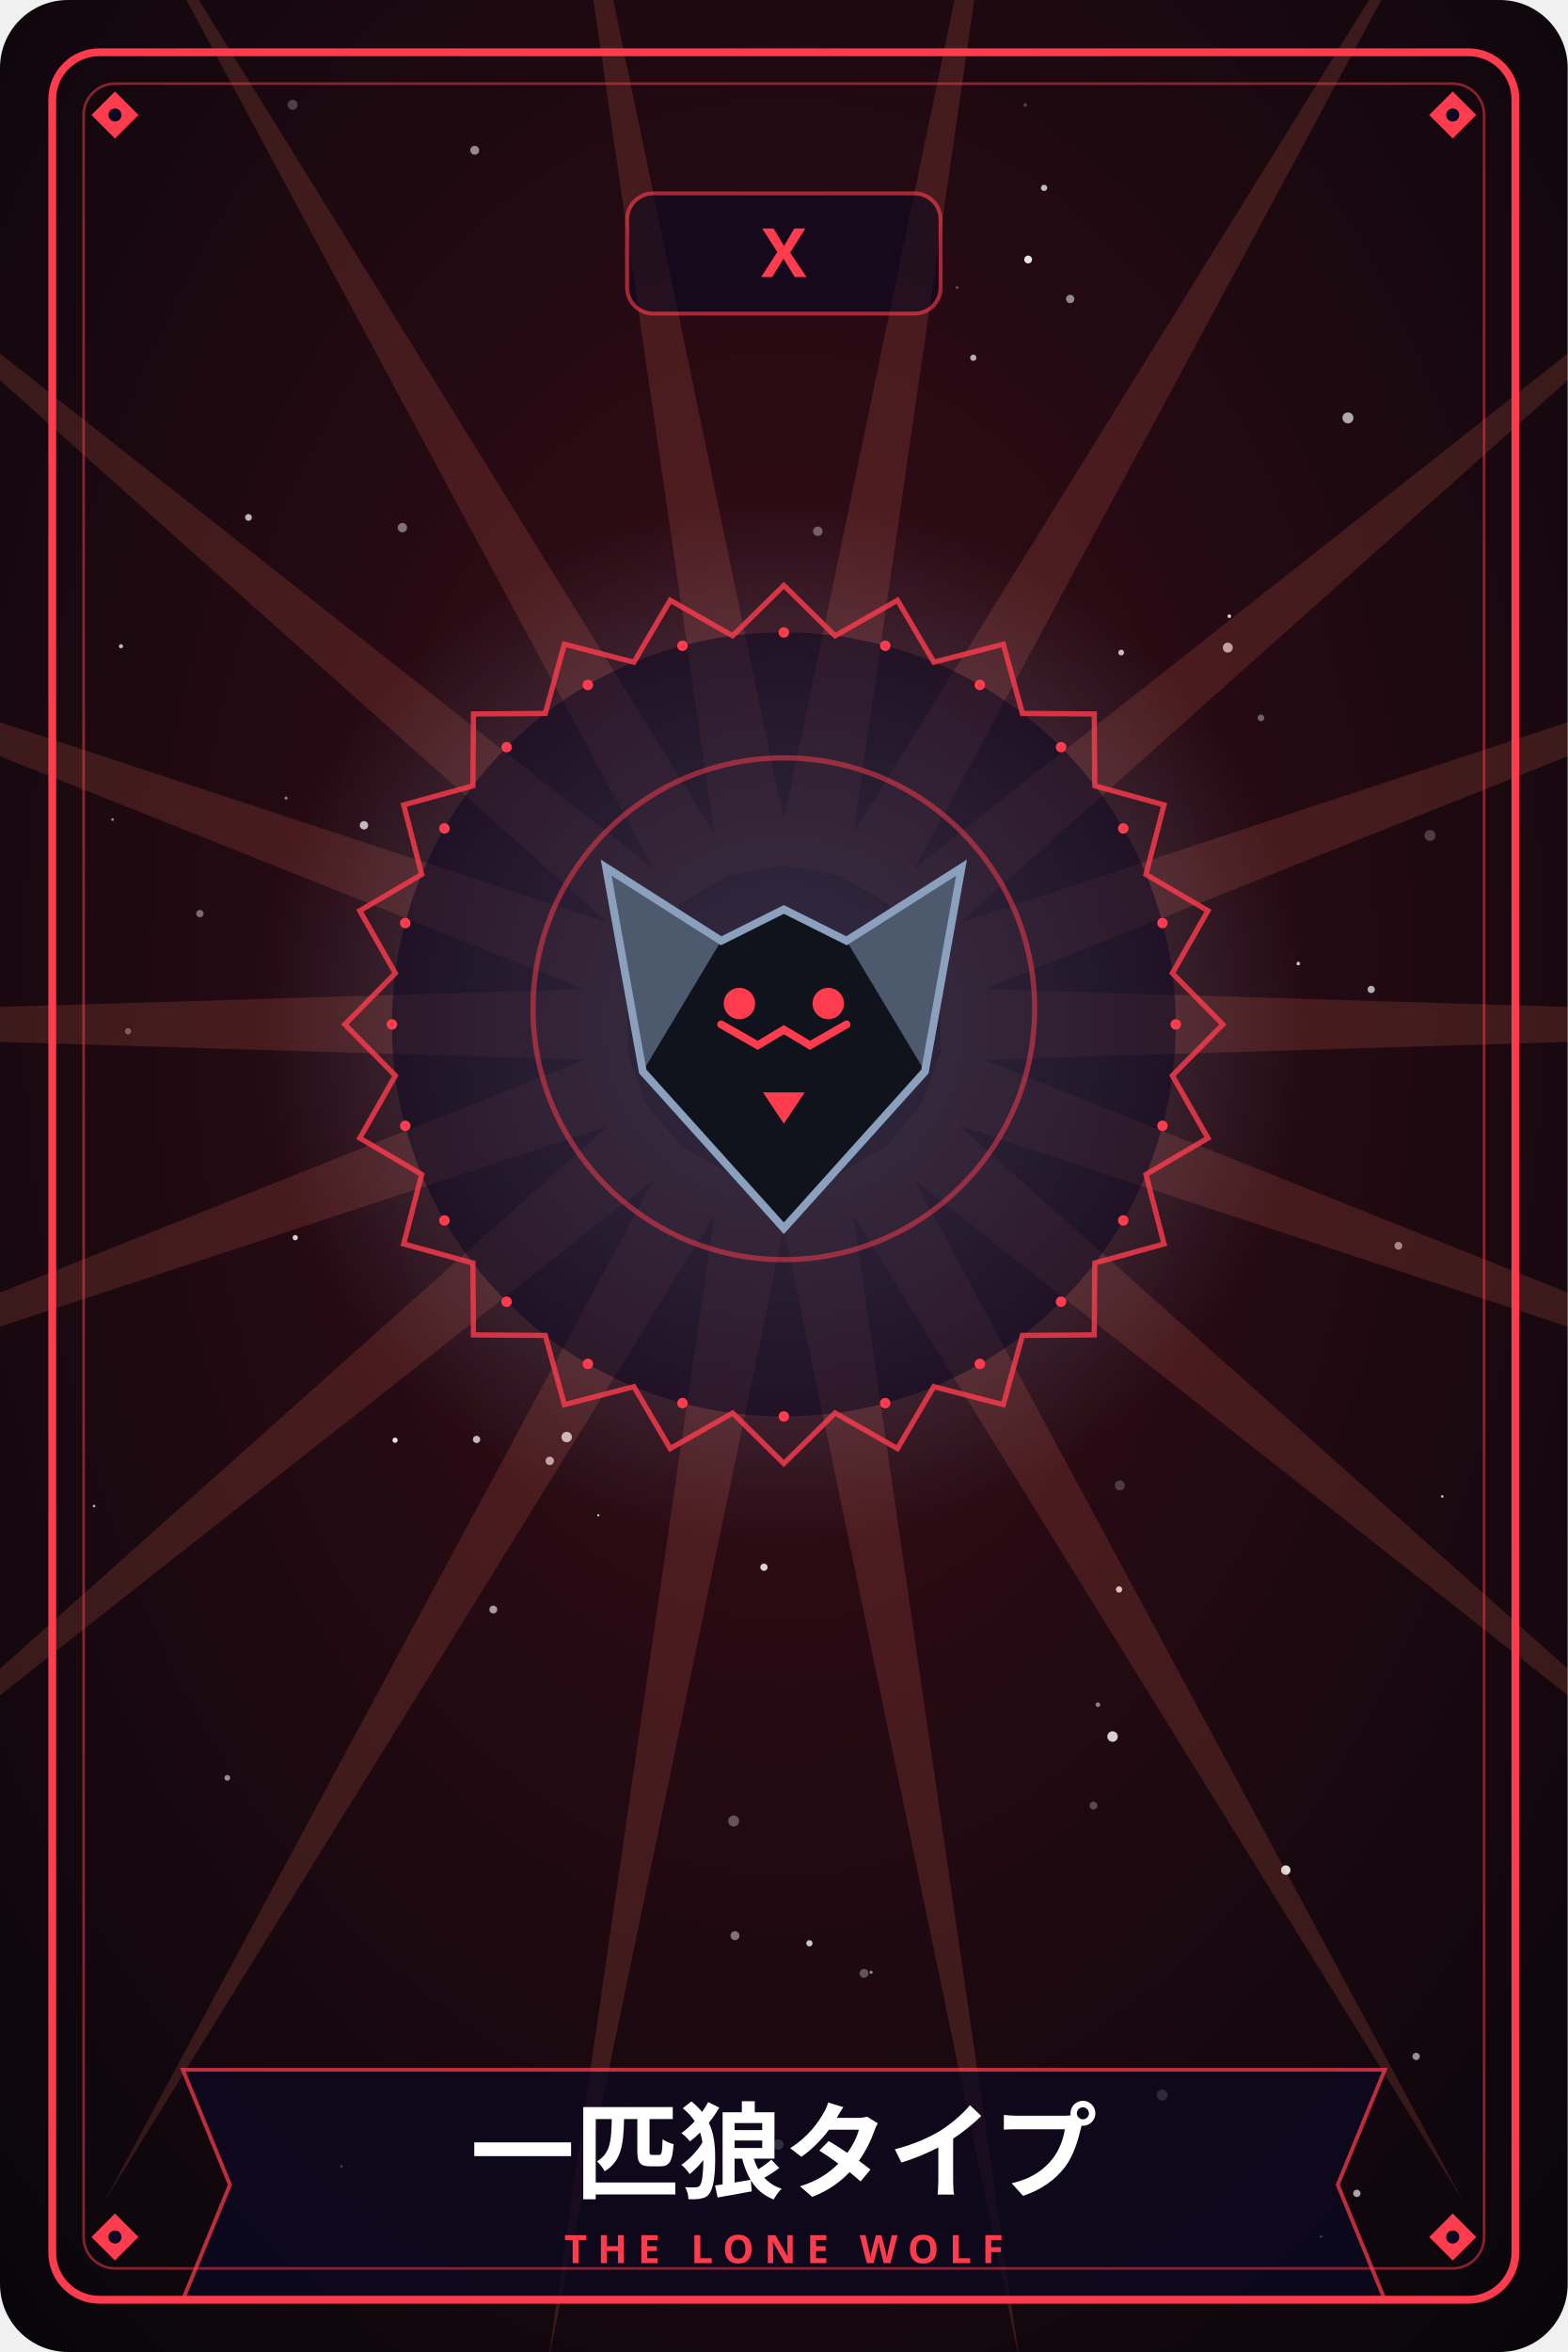
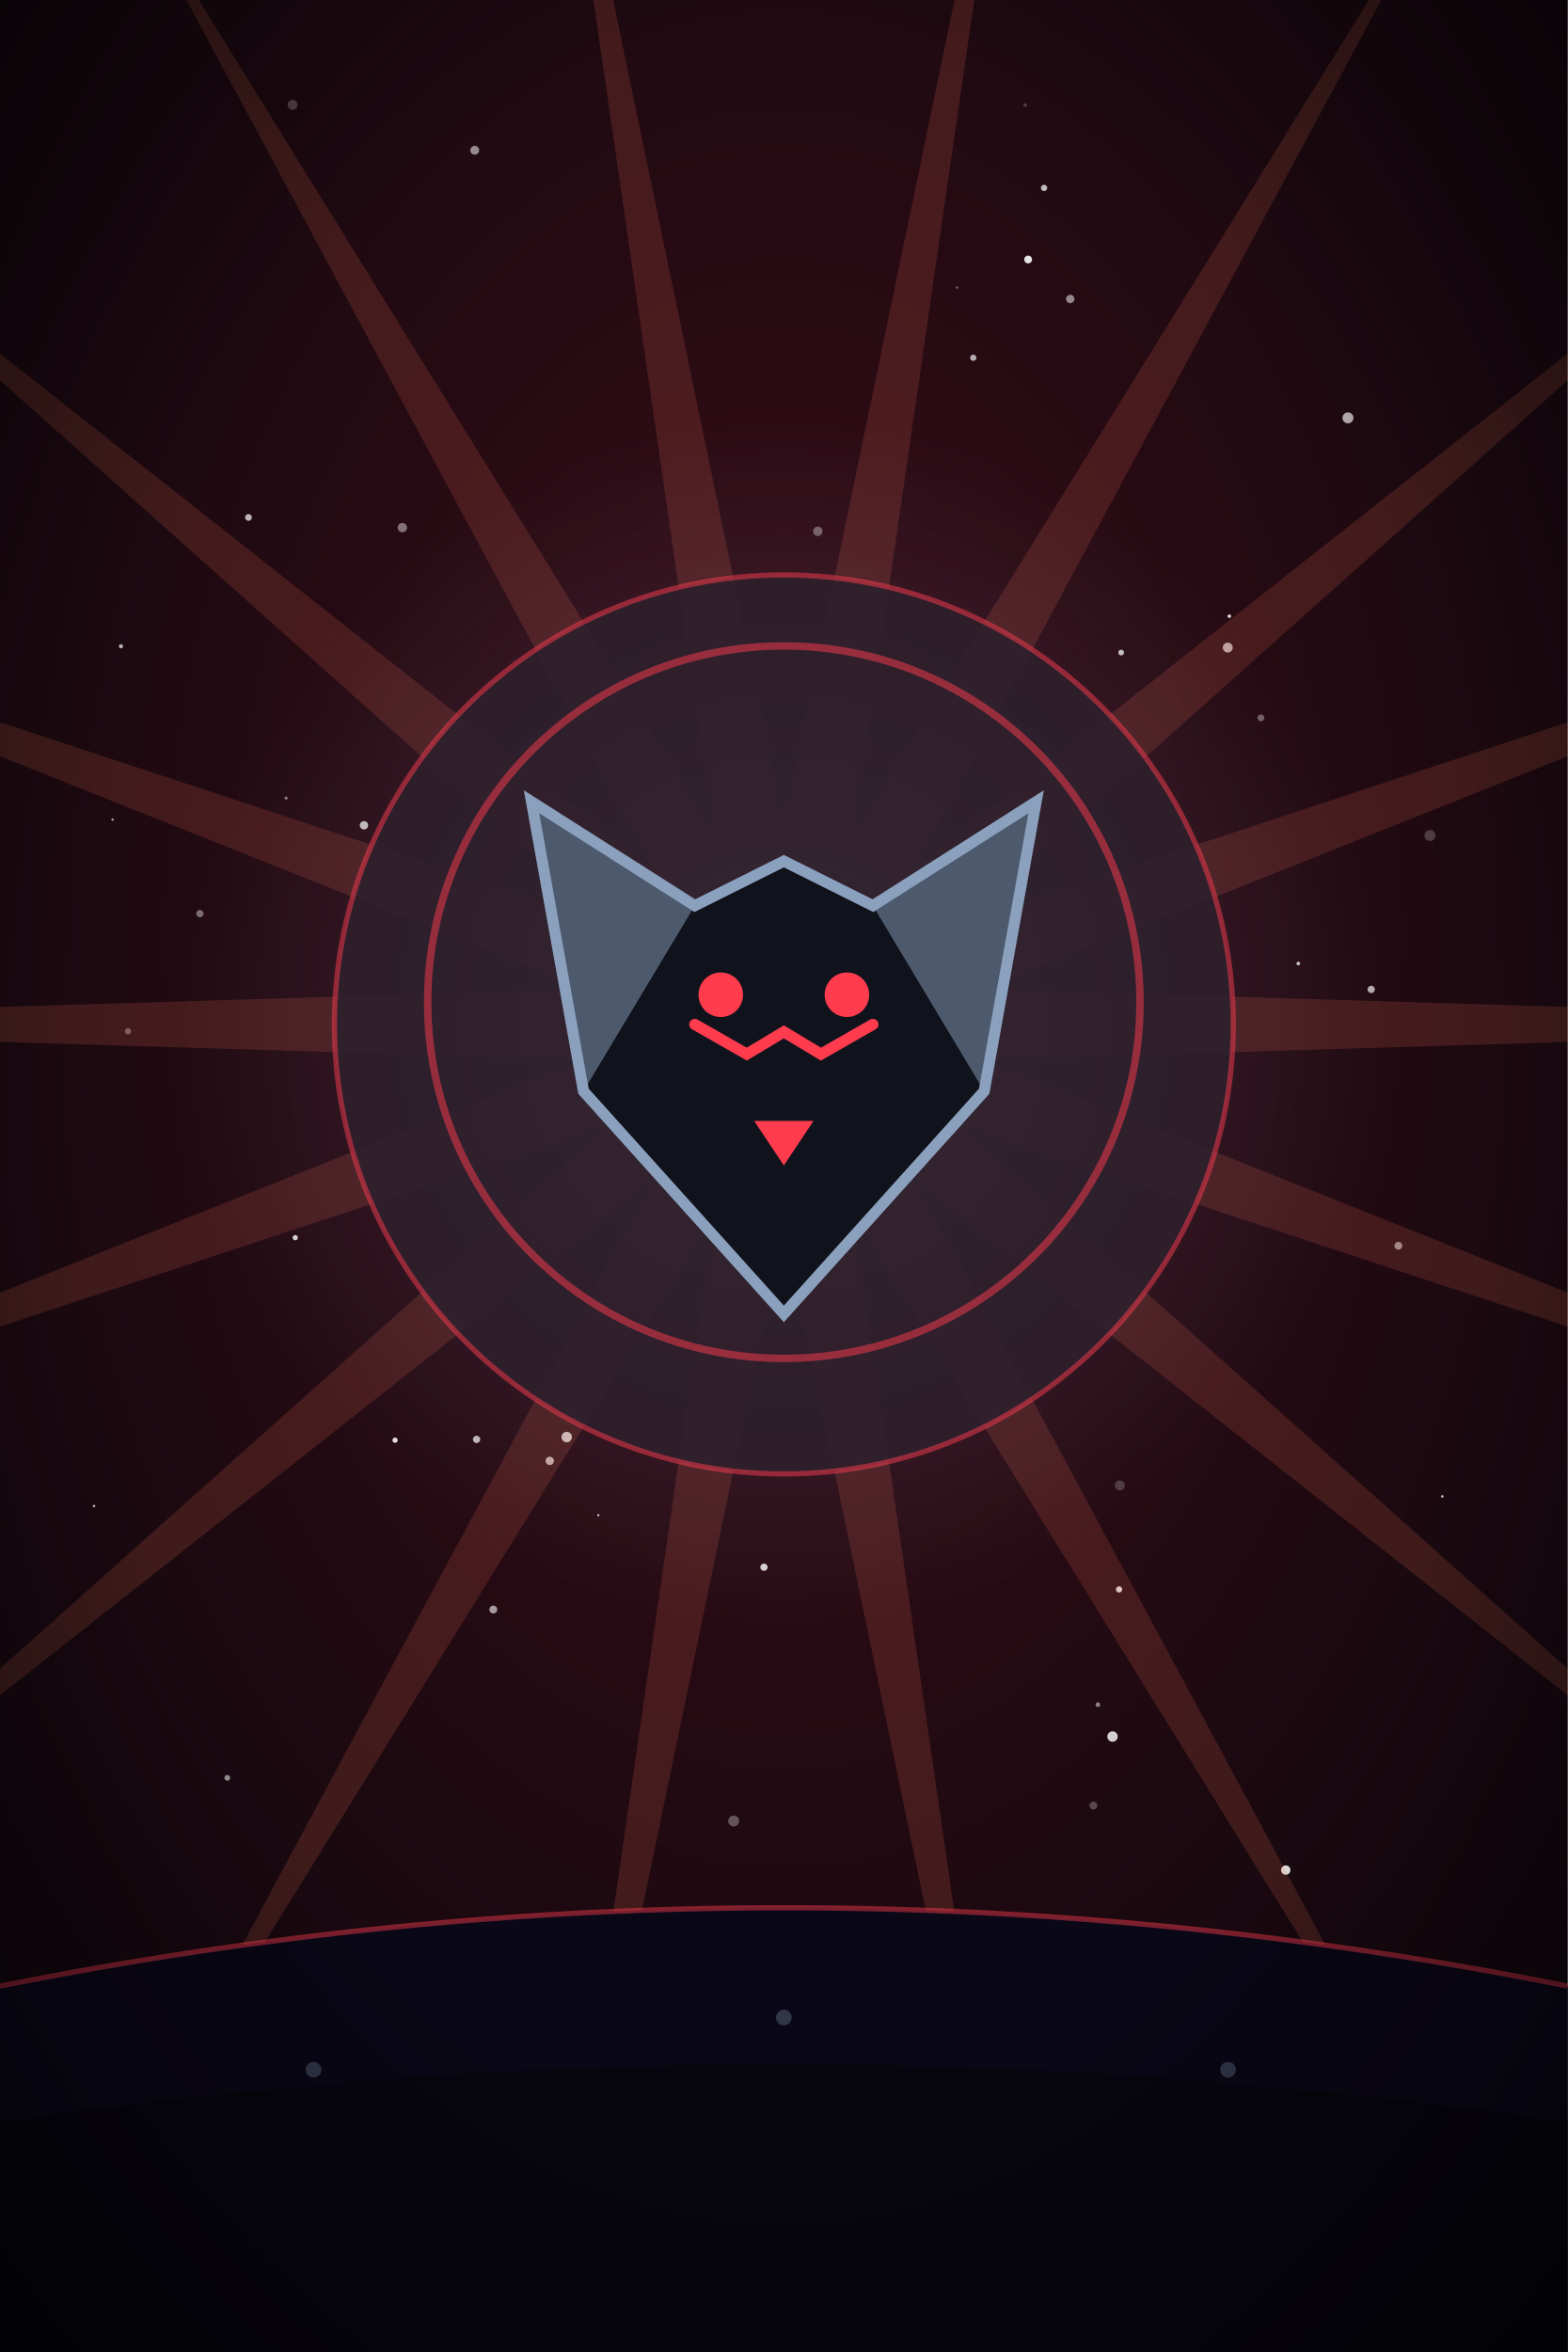
- <svg xmlns="http://www.w3.org/2000/svg" viewBox="0 0 600 900" width="600" height="900" font-family="'Noto Sans JP','Hiragino Sans','Hiragino Kaku Gothic ProN','Yu Gothic',Meiryo,IPAGothic,sans-serif">
+ <svg xmlns="http://www.w3.org/2000/svg" viewBox="0 0 600 900" width="600" height="900">
  <defs>
-     <radialGradient id="bg" cx="50%" cy="42%" r="75%">
+     <radialGradient id="bg" cx="50%" cy="40%" r="78%">
      <stop offset="0%" stop-color="#3a0d18" />
      <stop offset="100%" stop-color="#08060b" />
    </radialGradient>
    <radialGradient id="glow" cx="50%" cy="50%" r="50%">
-       <stop offset="0%" stop-color="#8aa0bd" stop-opacity="0.55" />
+       <stop offset="0%" stop-color="#8aa0bd" stop-opacity="0.6" />
+       <stop offset="55%" stop-color="#8aa0bd" stop-opacity="0.12" />
      <stop offset="100%" stop-color="#8aa0bd" stop-opacity="0" />
    </radialGradient>
+     <radialGradient id="vig" cx="50%" cy="46%" r="72%">
+       <stop offset="62%" stop-color="#000" stop-opacity="0" />
+       <stop offset="100%" stop-color="#000" stop-opacity="0.55" />
+     </radialGradient>
  </defs>
-   <rect width="600" height="900" rx="26" fill="url(#bg)" />
+   <rect width="600" height="900" fill="url(#bg)" />
  <g>
    <circle cx="444.8" cy="801.7" r="2.1" fill="#fff" opacity="0.47" />
    <circle cx="87.0" cy="680.3" r="1.1" fill="#fff" opacity="0.54" />
    <circle cx="210.4" cy="559.0" r="1.6" fill="#fff" opacity="0.67" />
    <circle cx="519.3" cy="839.3" r="1.4" fill="#fff" opacity="0.64" />
    <circle cx="372.5" cy="136.9" r="1.2" fill="#fff" opacity="0.67" />
    <circle cx="552.0" cy="572.6" r="0.5" fill="#fff" opacity="0.75" />
    <circle cx="281.3" cy="740.7" r="1.7" fill="#fff" opacity="0.43" />
    <circle cx="333.4" cy="754.7" r="0.6" fill="#fff" opacity="0.53" />
    <circle cx="181.7" cy="57.5" r="1.7" fill="#fff" opacity="0.52" />
    <circle cx="229.0" cy="579.8" r="0.4" fill="#fff" opacity="0.90" />
    <circle cx="470.5" cy="235.8" r="0.7" fill="#fff" opacity="0.80" />
    <circle cx="418.5" cy="690.9" r="1.5" fill="#fff" opacity="0.25" />
    <circle cx="46.3" cy="247.3" r="0.8" fill="#fff" opacity="0.70" />
    <circle cx="482.6" cy="274.7" r="1.3" fill="#fff" opacity="0.35" />
    <circle cx="366.3" cy="110.0" r="0.5" fill="#fff" opacity="0.31" />
    <circle cx="330.7" cy="755.1" r="1.7" fill="#fff" opacity="0.30" />
    <circle cx="76.5" cy="349.6" r="1.4" fill="#fff" opacity="0.40" />
    <circle cx="292.4" cy="599.7" r="1.4" fill="#fff" opacity="0.81" />
    <circle cx="36.0" cy="576.3" r="0.5" fill="#fff" opacity="0.70" />
    <circle cx="182.4" cy="550.8" r="1.4" fill="#fff" opacity="0.71" />
    <circle cx="113.0" cy="473.6" r="1.0" fill="#fff" opacity="0.82" />
    <circle cx="216.9" cy="549.9" r="2.0" fill="#fff" opacity="0.76" />
    <circle cx="130.7" cy="829.0" r="0.5" fill="#fff" opacity="0.84" />
    <circle cx="428.3" cy="608.2" r="1.2" fill="#fff" opacity="0.81" />
    <circle cx="469.9" cy="247.8" r="1.9" fill="#fff" opacity="0.65" />
    <circle cx="420.2" cy="652.3" r="0.9" fill="#fff" opacity="0.48" />
    <circle cx="112.0" cy="40.1" r="1.9" fill="#fff" opacity="0.23" />
    <circle cx="428.6" cy="568.4" r="1.9" fill="#fff" opacity="0.20" />
    <circle cx="535.2" cy="476.7" r="1.5" fill="#fff" opacity="0.52" />
    <circle cx="95.1" cy="198.0" r="1.3" fill="#fff" opacity="0.70" />
    <circle cx="280.8" cy="696.8" r="2.1" fill="#fff" opacity="0.30" />
    <circle cx="399.6" cy="71.9" r="1.2" fill="#fff" opacity="0.72" />
    <circle cx="297.9" cy="820.6" r="2.0" fill="#fff" opacity="0.53" />
    <circle cx="154.0" cy="201.9" r="1.8" fill="#fff" opacity="0.42" />
    <circle cx="49.0" cy="394.6" r="1.2" fill="#fff" opacity="0.33" />
    <circle cx="309.8" cy="743.6" r="1.2" fill="#fff" opacity="0.77" />
    <circle cx="496.9" cy="368.7" r="0.7" fill="#fff" opacity="0.75" />
    <circle cx="515.9" cy="159.9" r="2.1" fill="#fff" opacity="0.65" />
    <circle cx="425.8" cy="664.5" r="2.0" fill="#fff" opacity="0.81" />
    <circle cx="139.3" cy="315.8" r="1.6" fill="#fff" opacity="0.72" />
    <circle cx="188.8" cy="615.9" r="1.5" fill="#fff" opacity="0.59" />
    <circle cx="393.5" cy="99.3" r="1.5" fill="#fff" opacity="0.89" />
    <circle cx="43.1" cy="313.6" r="0.5" fill="#fff" opacity="0.55" />
    <circle cx="542.0" cy="786.9" r="1.4" fill="#fff" opacity="0.55" />
    <circle cx="492.1" cy="715.6" r="1.8" fill="#fff" opacity="0.86" />
    <circle cx="151.2" cy="551.1" r="1.0" fill="#fff" opacity="0.88" />
    <circle cx="409.6" cy="114.4" r="1.6" fill="#fff" opacity="0.51" />
    <circle cx="505.6" cy="855.8" r="0.5" fill="#fff" opacity="0.71" />
    <circle cx="547.3" cy="319.7" r="2.1" fill="#fff" opacity="0.21" />
    <circle cx="313.0" cy="203.3" r="1.8" fill="#fff" opacity="0.34" />
    <circle cx="109.5" cy="305.4" r="0.6" fill="#fff" opacity="0.47" />
    <circle cx="392.4" cy="40.2" r="0.7" fill="#fff" opacity="0.21" />
    <circle cx="429.1" cy="249.7" r="1.1" fill="#fff" opacity="0.74" />
    <circle cx="524.8" cy="378.6" r="1.4" fill="#fff" opacity="0.66" />
  </g>
  <g opacity="0.16">
    <path d="M360 406 L820 392 L360 378 Z" fill="#ff7a5c" />
    <path d="M351.593 425.677 L788.64 569.85 L361.17 399.366 Z" fill="#ff7a5c" />
    <path d="M336.964 441.292 L698.343 726.25 L354.962 419.843 Z" fill="#ff7a5c" />
    <path d="M317.876 450.962 L560 842.333 L342.124 436.962 Z" fill="#ff7a5c" />
    <path d="M296.632 453.52 L390.297 904.1 L324.206 448.657 Z" fill="#ff7a5c" />
    <path d="M275.794 448.657 L209.703 904.1 L303.368 453.52 Z" fill="#ff7a5c" />
    <path d="M257.876 436.962 L40 842.333 L282.124 450.962 Z" fill="#ff7a5c" />
    <path d="M245.038 419.843 L-98.343 726.25 L263.036 441.292 Z" fill="#ff7a5c" />
    <path d="M238.83 399.366 L-188.64 569.85 L248.407 425.677 Z" fill="#ff7a5c" />
    <path d="M240 378 L-220 392 L240 406 Z" fill="#ff7a5c" />
    <path d="M248.407 358.323 L-188.64 214.15 L238.83 384.634 Z" fill="#ff7a5c" />
    <path d="M263.036 342.708 L-98.343 57.75 L245.038 364.157 Z" fill="#ff7a5c" />
    <path d="M282.124 333.038 L40 -58.333 L257.876 347.038 Z" fill="#ff7a5c" />
    <path d="M303.368 330.48 L209.703 -120.1 L275.794 335.343 Z" fill="#ff7a5c" />
    <path d="M324.206 335.343 L390.297 -120.1 L296.632 330.48 Z" fill="#ff7a5c" />
    <path d="M342.124 347.038 L560 -58.333 L317.876 333.038 Z" fill="#ff7a5c" />
    <path d="M354.962 364.157 L698.343 57.75 L336.964 342.708 Z" fill="#ff7a5c" />
    <path d="M361.17 384.634 L788.64 214.15 L351.593 358.323 Z" fill="#ff7a5c" />
  </g>
-   <circle cx="300" cy="392" r="200" fill="url(#glow)" />
-   <circle cx="300" cy="392" r="150" fill="#0b0820" opacity="0.55" />
-   <polygon points="300.0,224.0 319.6,243.3 343.5,229.7 357.4,253.4 384.0,246.5 391.3,273.0 418.8,273.2 419.0,300.7 445.5,308.0 438.6,334.6 462.3,348.5 448.7,372.4 468.0,392.0 448.7,411.6 462.3,435.5 438.6,449.4 445.5,476.0 419.0,483.3 418.8,510.8 391.3,511.0 384.0,537.5 357.4,530.6 343.5,554.3 319.6,540.7 300.0,560.0 280.4,540.7 256.5,554.3 242.6,530.6 216.0,537.5 208.7,511.0 181.2,510.8 181.0,483.3 154.5,476.0 161.4,449.4 137.7,435.5 151.3,411.6 132.0,392.0 151.3,372.4 137.7,348.5 161.4,334.6 154.5,308.0 181.0,300.7 181.2,273.2 208.7,273.0 216.0,246.5 242.6,253.4 256.5,229.7 280.4,243.3" fill="none" stroke="#ff3b4e" stroke-width="2" opacity="0.8" />
-   <circle cx="450.0" cy="392.0" r="2" fill="#ff3b4e" />
-   <circle cx="444.9" cy="430.8" r="2" fill="#ff3b4e" />
-   <circle cx="429.9" cy="467.0" r="2" fill="#ff3b4e" />
-   <circle cx="406.1" cy="498.1" r="2" fill="#ff3b4e" />
-   <circle cx="375.0" cy="521.9" r="2" fill="#ff3b4e" />
-   <circle cx="338.8" cy="536.9" r="2" fill="#ff3b4e" />
-   <circle cx="300.0" cy="542.0" r="2" fill="#ff3b4e" />
-   <circle cx="261.2" cy="536.9" r="2" fill="#ff3b4e" />
-   <circle cx="225.0" cy="521.9" r="2" fill="#ff3b4e" />
-   <circle cx="193.9" cy="498.1" r="2" fill="#ff3b4e" />
-   <circle cx="170.1" cy="467.0" r="2" fill="#ff3b4e" />
-   <circle cx="155.1" cy="430.8" r="2" fill="#ff3b4e" />
-   <circle cx="150.0" cy="392.0" r="2" fill="#ff3b4e" />
-   <circle cx="155.1" cy="353.2" r="2" fill="#ff3b4e" />
-   <circle cx="170.1" cy="317.0" r="2" fill="#ff3b4e" />
-   <circle cx="193.9" cy="285.9" r="2" fill="#ff3b4e" />
-   <circle cx="225.0" cy="262.1" r="2" fill="#ff3b4e" />
-   <circle cx="261.2" cy="247.1" r="2" fill="#ff3b4e" />
-   <circle cx="300.0" cy="242.0" r="2" fill="#ff3b4e" />
-   <circle cx="338.8" cy="247.1" r="2" fill="#ff3b4e" />
-   <circle cx="375.0" cy="262.1" r="2" fill="#ff3b4e" />
-   <circle cx="406.1" cy="285.9" r="2" fill="#ff3b4e" />
-   <circle cx="429.9" cy="317.0" r="2" fill="#ff3b4e" />
-   <circle cx="444.9" cy="353.2" r="2" fill="#ff3b4e" />
-   <circle cx="300" cy="386" r="96" fill="none" stroke="#ff3b4e" stroke-width="2" opacity="0.5" />
-   <path d="M300 470       L246 410 L232 332 L276 360 L300 348 L324 360 L368 332 L354 410 Z" fill="#11131c" stroke="#8aa0bd" stroke-width="3" />
-   <polygon points="246,410 232,332 276,360" fill="#8aa0bd" opacity="0.5" />
-   <polygon points="354,410 368,332 324,360" fill="#8aa0bd" opacity="0.5" />
-   <path d="M276 392 l14 8 l10 -6 l10 6 l14 -8" fill="none" stroke="#ff3b4e" stroke-width="3" stroke-linecap="round" />
-   <circle cx="283" cy="384" r="6" fill="#ff3b4e" />
-   <circle cx="317" cy="384" r="6" fill="#ff3b4e" />
-   <polygon points="300,430 292,418 308,418" fill="#ff3b4e" />
-   <g>
-     <rect x="240" y="74" width="120" height="46" rx="10" fill="#0b0820" opacity="0.6" stroke="#ff3b4e" stroke-width="1.5" />
-     <text x="300" y="106" text-anchor="middle" font-size="26" letter-spacing="3" fill="#ff3b4e" font-weight="700">X</text>
+   <circle cx="300" cy="392" r="230" fill="url(#glow)" />
+   <g opacity="0.9">
+     <circle cx="300" cy="392" r="172" fill="#1a0710" />
+     <circle cx="300" cy="392" r="172" fill="#8aa0bd" opacity="0.16" />
+     <circle cx="300" cy="392" r="172" fill="none" stroke="#ff3b4e" stroke-width="2" opacity="0.55" />
  </g>
-   <g>
-     <path d="M70 792 L530 792 L512 836 L530 880 L70 880 L88 836 Z" fill="#0b0820" opacity="0.72" stroke="#ff3b4e" stroke-width="1.5" />
-     <text x="300" y="838" text-anchor="middle" font-size="40" font-weight="900" fill="#fff">一匹狼タイプ</text>
-     <text x="300" y="866" text-anchor="middle" font-size="15" letter-spacing="4" fill="#ff3b4e" font-weight="700">THE LONE WOLF</text>
+   <path d="M0 760 Q 300 700 600 760 L600 900 L0 900 Z" fill="#0a0716" />
+   <path d="M0 760 Q 300 700 600 760" fill="none" stroke="#ff3b4e" stroke-width="2" opacity="0.45" />
+   <path d="M0 812 Q 300 768 600 812 L600 900 L0 900 Z" fill="#000" opacity="0.35" />
+   <g fill="#8aa0bd" opacity="0.3">
+     <circle cx="120" cy="792" r="3" />
+     <circle cx="300" cy="772" r="3" />
+     <circle cx="470" cy="792" r="3" />
  </g>
-   <rect x="20" y="20" width="560" height="860" rx="18" fill="none" stroke="#ff3b4e" stroke-width="3" />
-   <rect x="32" y="32" width="536" height="836" rx="12" fill="none" stroke="#ff3b4e" stroke-width="1" opacity="0.5" />
-   <g transform="translate(44 44)" fill="#ff3b4e">
-     <polygon points="0,-9 9,0 0,9 -9,0" />
-     <circle cx="0" cy="0" r="2.5" fill="#0c0823" />
+   <g transform="translate(300 392) scale(1.42) translate(-300 -392)">
+     <circle cx="300" cy="386" r="96" fill="none" stroke="#ff3b4e" stroke-width="2" opacity="0.5" />
+     <path d="M300 470       L246 410 L232 332 L276 360 L300 348 L324 360 L368 332 L354 410 Z" fill="#11131c" stroke="#8aa0bd" stroke-width="3" />
+     <polygon points="246,410 232,332 276,360" fill="#8aa0bd" opacity="0.5" />
+     <polygon points="354,410 368,332 324,360" fill="#8aa0bd" opacity="0.5" />
+     <path d="M276 392 l14 8 l10 -6 l10 6 l14 -8" fill="none" stroke="#ff3b4e" stroke-width="3" stroke-linecap="round" />
+     <circle cx="283" cy="384" r="6" fill="#ff3b4e" />
+     <circle cx="317" cy="384" r="6" fill="#ff3b4e" />
+     <polygon points="300,430 292,418 308,418" fill="#ff3b4e" />
  </g>
-   <g transform="translate(556 44)" fill="#ff3b4e">
-     <polygon points="0,-9 9,0 0,9 -9,0" />
-     <circle cx="0" cy="0" r="2.5" fill="#0c0823" />
-   </g>
-   <g transform="translate(44 856)" fill="#ff3b4e">
-     <polygon points="0,-9 9,0 0,9 -9,0" />
-     <circle cx="0" cy="0" r="2.5" fill="#0c0823" />
-   </g>
-   <g transform="translate(556 856)" fill="#ff3b4e">
-     <polygon points="0,-9 9,0 0,9 -9,0" />
-     <circle cx="0" cy="0" r="2.5" fill="#0c0823" />
-   </g>
+   <rect width="600" height="900" fill="url(#vig)" />
</svg>
